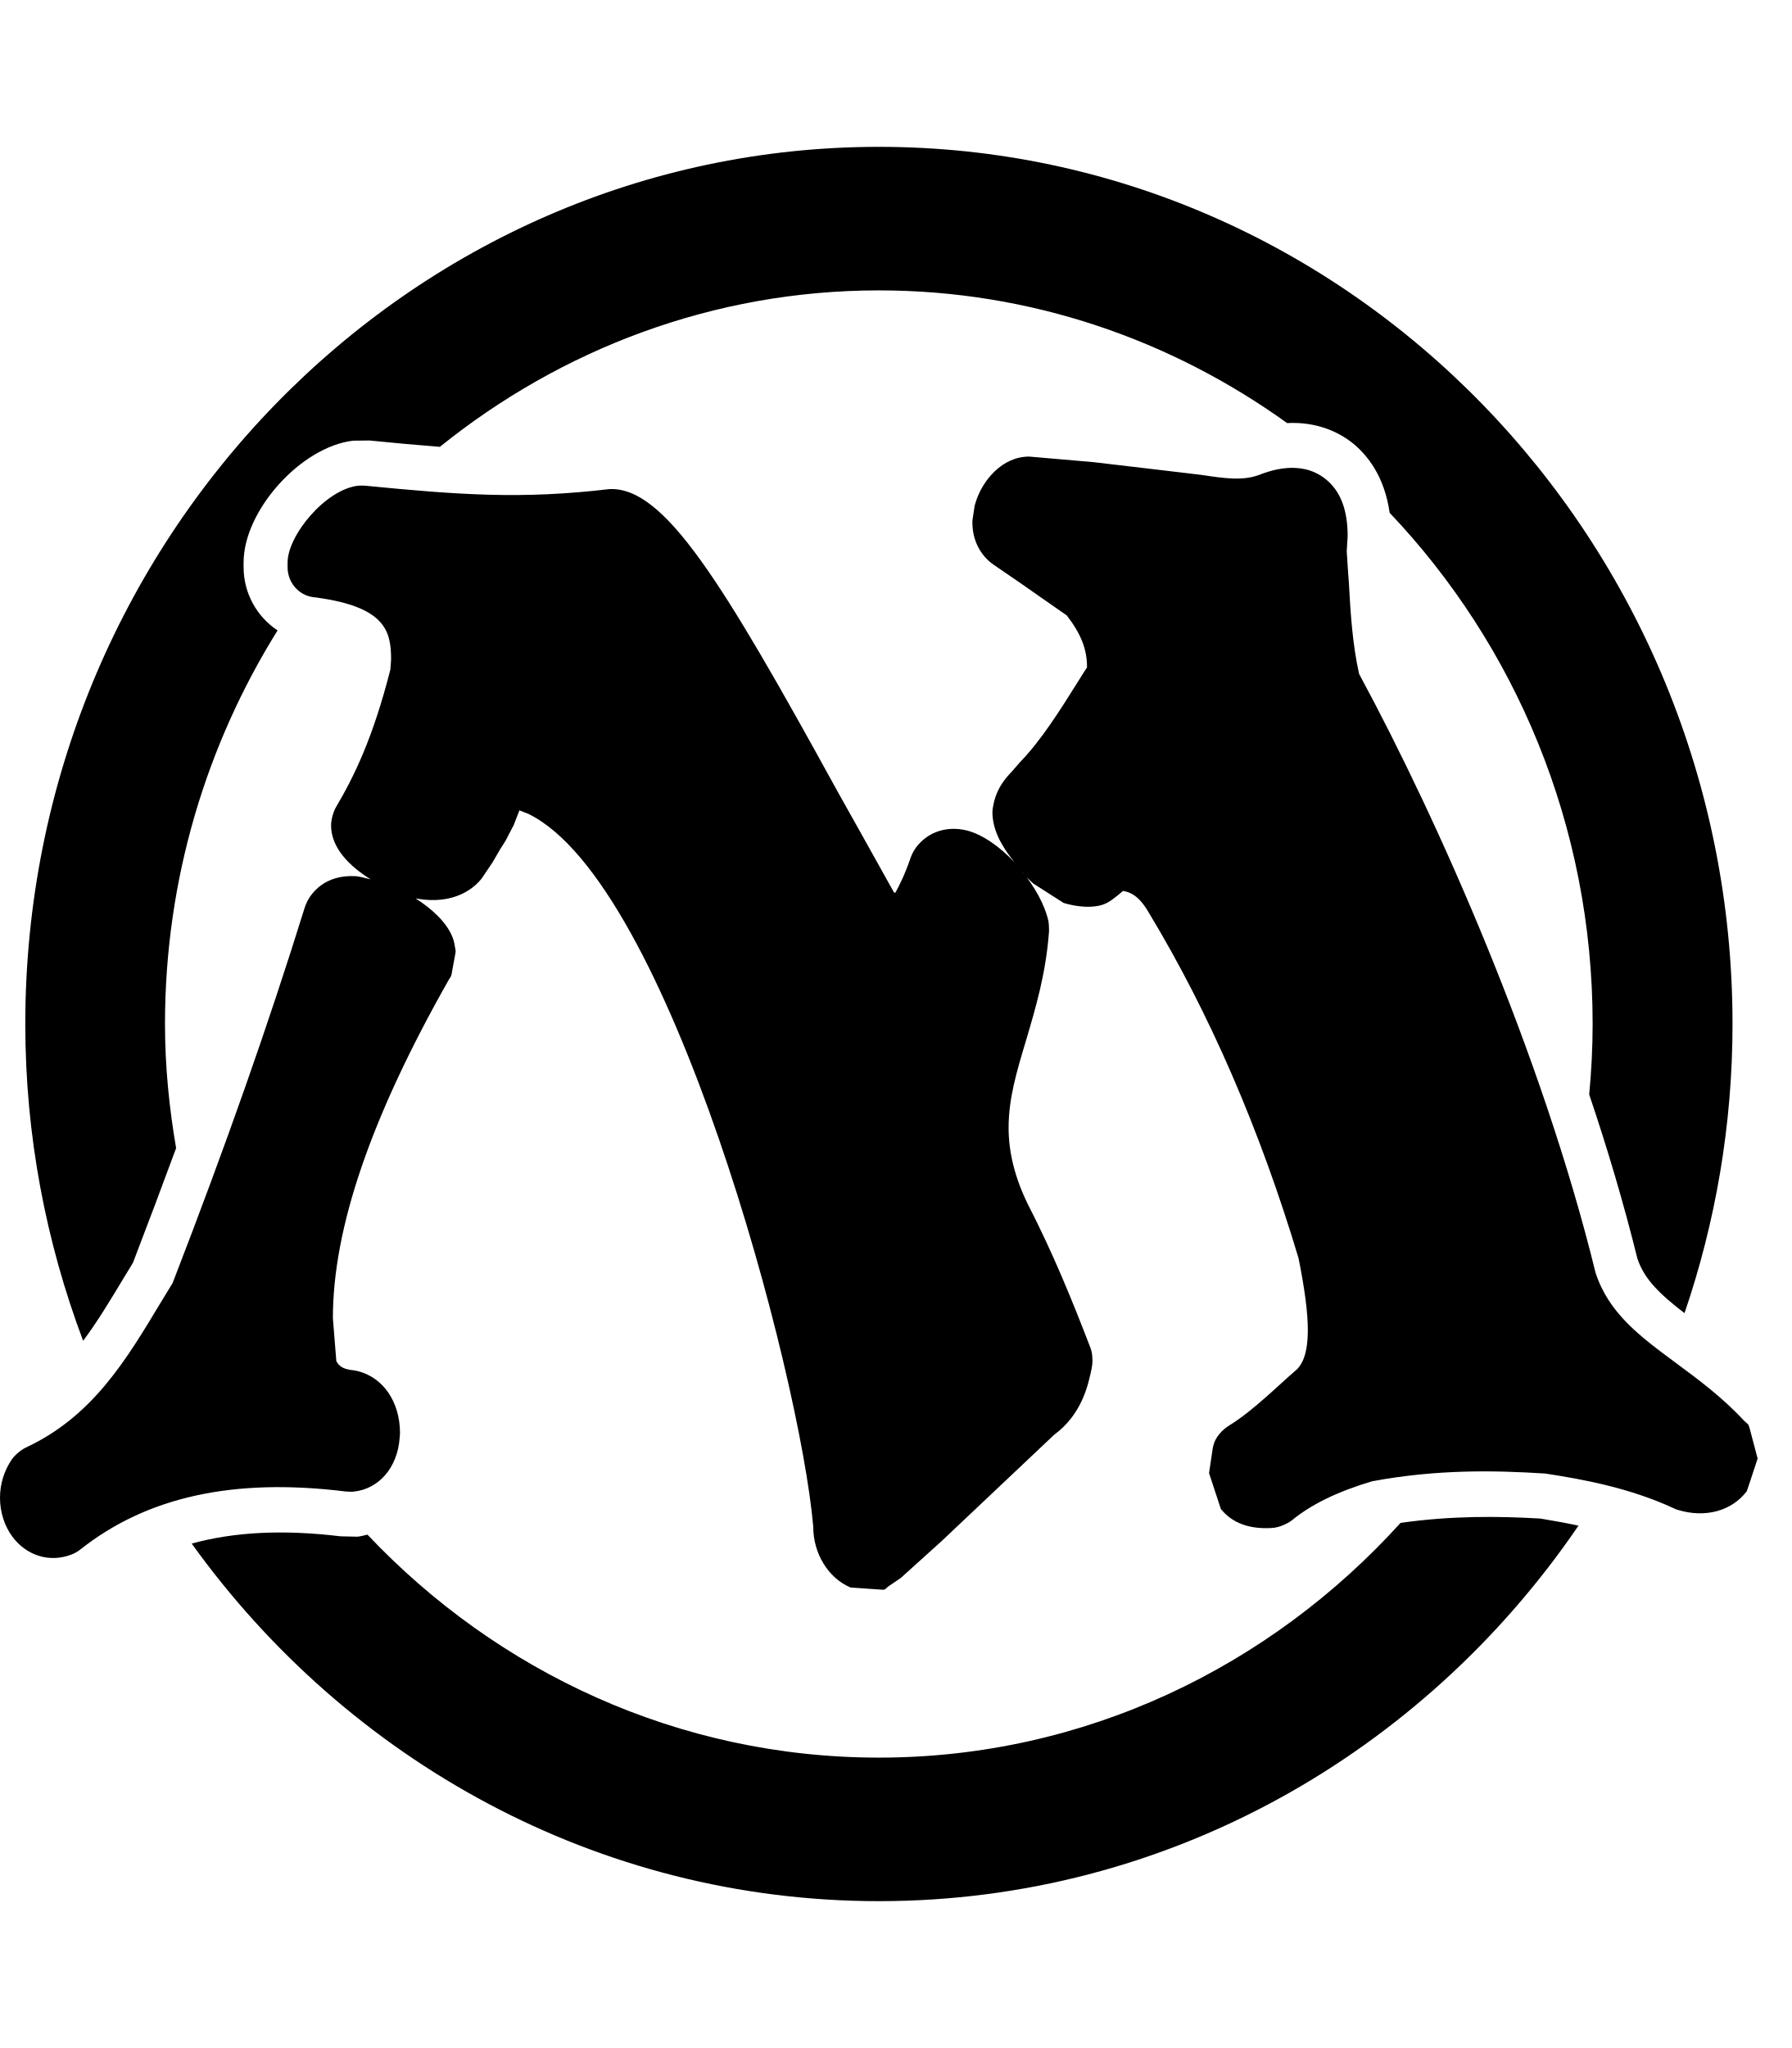
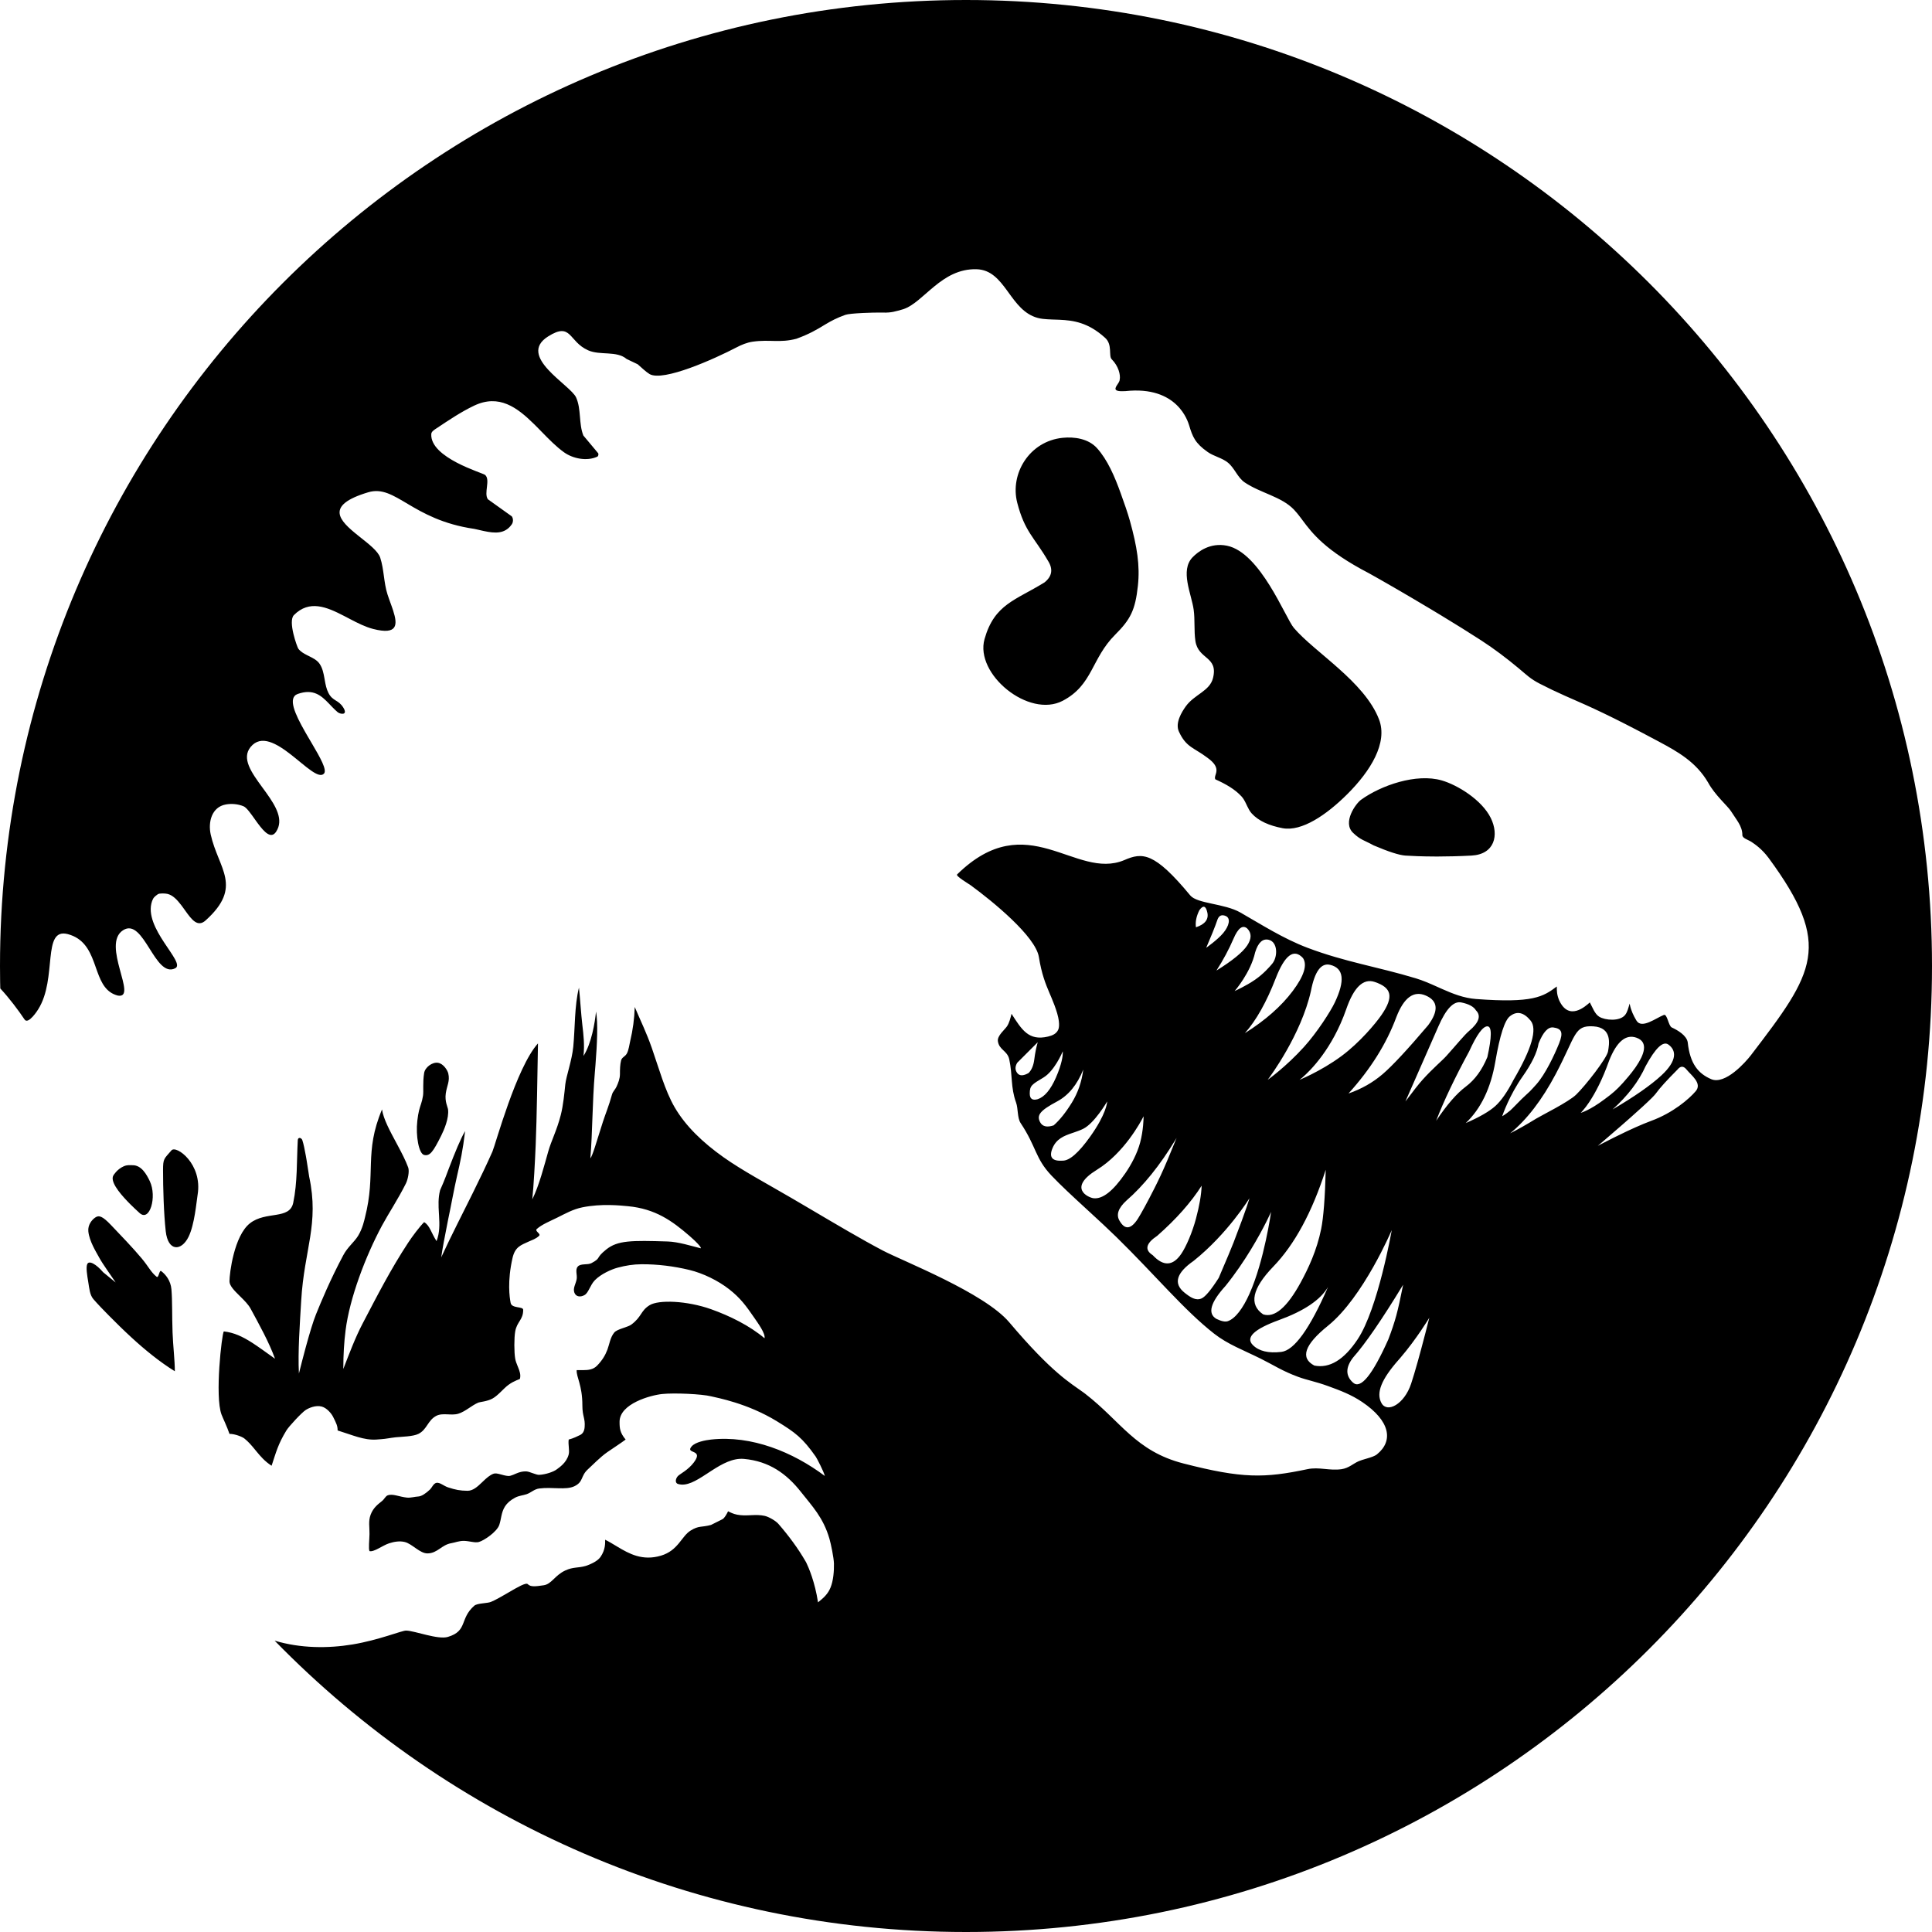
- <svg xmlns="http://www.w3.org/2000/svg" viewBox="0 0 896 1024">
-   <path d="M872.371 710.502c-11.085-11.962-22.915-20.646-34.278-29.068-18.026-13.35-33.488-24.76-40.125-45.049-26.827-109.237-78.594-226.06-118.253-299.411-3.284-14.594-4.284-30.097-5.1-45.145-.092-.382-1.002-14.761-1.096-16.268.094-1.388.466-7.369.466-7.465 0-13.565-3.82-22.895-11.201-28.686-12.459-9.832-28.201-3.852-33.278-1.888-8.103 2.99-17.394 1.603-28.201 0 .442 0-54.306-6.436-54.306-6.436.075 0-32.299-2.799-32.299-2.799-13.554 0-23.473 11.962-26.851 23.158a11.486 11.486 0 0 0-.536 2.249l-.814 5.335c-.186.836-.186 1.674-.186 2.512.092 8.612 3.912 16.172 10.641 20.837l13.367 9.163c-.092-.096 18.026 12.633 23.195 16.174 6.915 8.97 10.107 16.722 10.107 25.598v.382c-1.63 2.441-4.192 6.627-4.192 6.627-9.641 15.336-18.63 29.739-29.459 40.934-.466.575-3.913 4.497-3.913 4.497-3.004 3.183-8.009 8.494-9.477 17.944a10.983 10.983 0 0 0-.258 2.321c0 8.803 4.448 17.01 11.085 25.144-7.451-7.847-16.09-14.02-24.102-15.981-9.827-2.321-19.19.742-25.011 8.325-1 1.314-2.19 3.446-2.724 4.953-3.098 8.972-5.823 14.379-7.825 17.942l-.652-.191c-5.985-10.837-28.365-50.743-28.365-50.743-58.032-105.602-86.419-151.871-113.806-150.938-44.129 5.239-75.59 2.895-122.257-1.674a21.58 21.58 0 0 0-3.541 0c-16.37 1.865-35.302 24.856-35.302 38.422v2.319c0 7.489 5.356 13.925 12.645 14.954l2.282.287c34.022 4.76 36.84 16.819 36.84 30.838 0 0-.186 3.183-.372 5.144-8.825 34.666-18.28 53.639-27.199 68.782-1.374 2.345-2.446 6.34-2.446 9.068 0 11.387 9.361 20.55 19.818 27.01-2.632-.573-5.449-1.505-7.825-1.604-15.276-.741-21.726 8.518-23.823 12.442-.464.836-1.094 2.512-1.374 3.348-18.28 58.783-39.286 118.521-66.043 187.662-1.094 1.865-5.543 9.068-5.543 9.068-17.838 29.713-34.558 57.656-67.859 73.184-2.376 1.126-5.379 3.637-6.917 5.791C2.096 735.263.001 741.89.001 748.9c0 7.107 2.19 14.02 6.195 19.451 7.101 9.521 18.652 13.087 29.387 8.972 1.444-.48 3.354-1.58 4.541-2.536 33.37-26.436 76.78-35.958 132.716-29.044 1.096.096 2.818.172 3.82.096 12.737-1.222 22.1-11.962 23.194-26.747.094-.172.186-2.608.186-2.608 0-15.432-8.359-27.657-20.818-30.839-.746-.191-1.469-.382-2.284-.478-5.728-.551-7.357-2.225-8.733-4.569-.278-3.183-1.722-21.485-1.722-21.485 0-45.049 19.002-100.577 58.126-169.527.906-1.411.906-1.029 1.256-2.632l1.934-10.551c.075-.573.075-.838.075-1.029 0-.287-.075-.287-.258-1.413l-.37-2.152c-.188-1.101-.538-2.321-1.004-3.35-2.91-7.296-10.083-13.923-18.372-19.258 13.645 2.608 25.661-.935 32.927-9.81l5.543-8.23 3.912-6.723 2.562-4.019 3.54-6.818c.374-.48.722-1.413.908-1.963 0 0 2.376-6.171 2.538-6.46 2.282.935 4.471 1.772 4.471 1.772C334.855 441.449 399.99 686.289 406.72 763.3v.191c0 13.087 7.383 25.503 18.654 30.264l14.904 1.029c3.096.287 1.932-.172 4.564-1.961l5.635-3.828 20.284-18.302 56.402-53.279c13.926-10.192 17.092-25.049 18.746-32.992.258-1.126.444-2.799.444-4.306 0-1.483-.186-2.992-.348-4.019l-.186-.551c-.094-.741-.374-1.222-.56-1.867-8.639-22.441-18.374-46.628-31.275-71.677-6.381-13.087-9.571-25.694-9.571-38.135 0-14.57 4.006-27.943 8.663-43.447 4.89-16.555 9.989-33.565 11.551-54.666v-1.125c0-1.318-.094-2.895-.28-4.019-1.91-8.518-7.009-17.393-13.46-25.24 1.352 1.41 1.91 2.895 3.54 4.21.186.191 2.282 2.152 2.282 2.152.186.097 15.184 9.714 15.184 9.714 2.282.742 11.457 3.277 19.188 1.029l.094-.096s0 .096-.094.096c1.91-.573 3.564-1.509 5.193-2.703 1.816-1.316 3.633-2.823 5.356-4.306 3.471.551 7.919 2.249 12.832 10.742 30.483 50.456 55.68 108.592 74.962 172.901 3.098 15.502 4.634 27.01 4.634 35.886 0 12.225-2.91 16.913-5.169 19.425l-5.1 4.499c-10.107 9.235-20.47 18.685-29.203 23.924-3.376 2.057-6.823 5.885-7.731 9.808l-.28 1.125c0-.193-1.91 12.798-1.91 12.798l5.915 17.944c5.729 7.105 14.554 10.286 26.105 9.426 2.912-.263 7.103-1.963 9.455-3.828 9.827-8.038 22.938-14.379 40.218-19.523 32.555-5.98 60.849-5.431 86.419-3.828 18.816 2.895 42.103 7.083 64.483 17.466.56.287 1.188.573 1.91.739 13.647 4.116 26.851.575 34.396-9.33.092 0 5.448-16.364 5.448-16.364l-4.074-15.408c-.746-2.439-.84-1.603-2.562-3.372zM62.136 638.536s3.004-4.857 4.378-7.202a4705.767 4705.767 0 0 0 21.564-57.274c-3.47-20.192-5.565-40.839-5.565-62.06 0-72.419 20.844-139.909 56.31-196.801-10.271-6.746-17-18.517-17-31.602v-2.321c0-25.982 28.643-57.849 54.748-60.935 0 0 8.105-.096 8.197-.096a1622.75 1622.75 0 0 0 35.21 3.181c60.571-48.782 136.721-78.232 219.578-78.232 75.87 0 146.198 24.666 204.136 66.342 14.834-.742 25.569 4.401 32.556 9.834 7.475 5.98 16.114 16.626 18.746 35.048C757.753 322.473 796.503 412.571 796.503 512c0 11.866-.626 23.637-1.722 35.241 9.197 27.177 17.372 54.857 24.102 82.036 3.47 10.382 11.201 17.775 23.567 27.296 15.462-45.312 24.009-93.926 24.009-144.573 0-241.85-191.563-438.577-426.904-438.577C204.235 73.423 12.649 270.15 12.649 512c0 55.887 10.387 109.165 28.925 158.403 7.195-9.619 13.645-20.361 20.562-31.867zm708.262 120.745c6.101 1.029 12.553 2.152 19.026 3.54-77.244 113.377-205.232 187.757-349.868 187.757-140.819 0-265.895-70.456-343.675-178.785 21.308-5.885 45.851-7.081 74.426-3.637-.186 0 8.453.193 8.453.193 1.724-.193 3.376-.645 5.007-1.029 64.947 68.687 155.559 111.488 255.788 111.488 102.977 0 195.683-45.409 260.888-117.373 25.755-3.637 48.857-3.374 69.955-2.154z" />
+ <svg xmlns="http://www.w3.org/2000/svg" viewBox="0 0 848.588 848.588">
+   <path fill="#000" fill-rule="evenodd" d="M424.294 0c234.331 0 424.294 189.963 424.294 424.294S658.625 848.588 424.294 848.588c-119.037 0-226.625-49.02-303.678-127.974 11.354 3.422 23.468 3.447 34.178 1.68 11.59-1.912 21.736-6.146 23.596-6.099 3.904.099 13.904 4.099 18.33 2.78 8.803-2.626 5.062-7.96 11.574-13.681.674-.593 2.09-.845 3.546-1.035l.671-.084c1.228-.15 2.406-.285 3.108-.574 1.777-.73 4.01-1.981 6.247-3.279l.958-.557.61-.356c3.95-2.306 7.585-4.407 8.36-3.615 1.311 1.34 3.5 1 7 .5s4.865-4.361 9.5-6.5c3.548-1.637 5.5-1 9-2 3.292-1.14 5.459-2.473 6.5-4 2.188-3.21 2-6 2-7.5 1.556.75 3.11 1.691 4.713 2.66l.603.363c5.251 3.16 11.079 6.383 19.184 3.977 7.604-2.257 9-8.5 13-11 3.692-2.308 4.71-1.348 9-2.5l5-2.5c1-.5 2-2.5 2.5-3.5 1 .5 2.29 1.176 4 1.5 1.893.359 3.635.323 5.36.25l1.292-.056c1.723-.07 3.462-.087 5.348.306 1.81.377 4.908 2.154 6.118 3.55 4.49 5.18 8.629 10.725 12.044 16.668.035.061.088.16.156.296l.09.18c.921 1.873 3.756 8.4 5.092 17.306 2.5-2 4.344-3.66 5.5-6.5 1.238-3.044 1.57-7.214 1.5-10.5-.054-2.506-1.297-8.594-2-11-2.71-9.274-7.539-14.208-12.5-20.5-6.337-8.037-14-13.5-25-14.5-4.921-.447-9.642 2.207-14.073 5.054l-.736.476-.816.532-.325.213-.645.421c-4.503 2.935-8.672 5.47-12.405 4.304-1.515-.473-1-2.5 0-3.5s4.46-2.614 7-6c2.373-3.164 1.131-3.964-.133-4.527l-.169-.074-.205-.09c-.983-.427-1.754-.838-.493-2.31 1.647-1.92 6.08-2.732 8.5-3 17.832-1.965 36 5.5 50 16-.5-2-3.466-7.74-4-8.5-5.804-8.252-8.991-10.583-17-15.5-13.092-8.035-26.518-10.379-29-11-4-1-16.105-1.572-21.5-1-5.082.541-18.664 4.243-18.664 12.2 0 2.856.164 4.8 2.664 7.8-2 1.5-4.853 3.338-8 5.5-3.154 2.168-6.59 5.783-8.5 7.5-3.38 3.043-1.903 5.528-6 7.5-3.746 1.805-9.722.232-15.5 1-2.171.29-3.553 1.847-5.5 2.5-1.642.552-3.365.64-5 1.5-4.414 2.324-5.428 5.162-6.053 8.007l-.096.449-.092.449c-.046.224-.09.448-.137.672l-.094.446c-.144.668-.307 1.33-.528 1.978-1.024 3.006-6.652 6.86-9 7.5-1.657.452-4.12-.447-6.5-.5-2.054-.046-4.036.758-5.5 1-4.383.725-6.058 4.43-10.5 4.504-3.378.049-6.722-4.185-10-5.004-2.242-.56-4.681-.14-6.881.568-2.89.93-6.62 3.932-8.62 3.432-.5-1-.042-5 0-7.5.056-3.178-.578-5.593.5-8.5 1.177-3.17 3.451-4.737 5-6 1.098-.895 1.513-2.139 2.5-2.5 2.254-.824 5.063.657 8.5 1 1.584.158 3.36-.413 5-.5 1.355-.072 3.27-1.363 5-3 .328-.31.607-.707.88-1.111l.235-.347c.51-.745 1.046-1.433 1.886-1.542 1.516-.197 3.117 1.387 5 2 3.297 1.074 5.204 1.458 8.5 1.5 2.425.031 4.398-1.772 6.368-3.655l.514-.492c1.459-1.393 2.938-2.747 4.618-3.353 1.514-.547 4.057.863 6.5 1 1.239.07 3-1 4.5-1.5s2.597-.552 3.5-.5c1.326.076 4.234 1.561 5.5 1.5 2.904-.14 6.418-1.345 7.834-2.474.821-.656 4.208-2.736 5.166-6.526.442-1.749-.33-4.358 0-6.5 2-.5 4-1.5 5-2s1.85-1.453 2-3.5c.294-4.027-1-4.5-1-9.5 0-9-2.693-12.418-2.5-15.5.727 0 1.413.01 2.062.013h.637c2.604-.016 4.595-.262 6.3-2.013 2.172-2.23 3.543-4.468 4.5-7 .86-2.274 1.222-5.345 3-7.5.659-.797 2.119-1.364 3.622-1.886l.694-.239c1.267-.433 2.482-.855 3.185-1.375 4.648-3.445 4-6 8-8.5s16.5-2 27.038 1.75c8.287 2.95 16.962 7.25 23.462 12.75.5-2-2.765-6.48-4.5-9-3.564-5.177-6.054-8.622-11-12.5-4.85-3.802-11.508-7.06-17.5-8.5-6.869-1.651-13.936-2.537-21-2.5-3.669.02-6.955.554-10.5 1.5-2.753.734-7.354 2.79-10 5.5-2.09 2.14-2.76 5.471-4.5 6.5-1.687.997-3.762.92-4.5-1-.77-2.003.647-3.883 1-6 .313-1.875-.768-4.084.5-5.5 1.308-1.46 4.27-.578 6-1.5 4.493-2.393 1.5-2 6.5-6s11-4 27-3.5c4.623.144 10.5 2 14.5 3 .306-.307-.967-1.723-2.413-3.13l-.323-.312-.35-.331a62.283 62.283 0 0 0-1.914-1.727c-7.572-6.529-14.905-11.86-27-13-3.34-.315-11.552-1.21-20 .5-4.123.834-7.479 2.759-11 4.5-3.276 1.62-6.78 3.013-9 5-1.076.962 1.932 2.088 1 3-1.417 1.386-3.149 1.871-4.5 2.5-3.417 1.59-6.055 2.268-7.19 7.29-2.31 10.21-1.31 17.21-.81 19.71s5.482 1.438 5.5 3c.05 4.409-2.731 5.158-3.5 9.5-.502 2.835-.5 9.164 0 12 .186 1.055.586 2.077.997 3.086l.246.605c.693 1.708 1.3 3.39.822 5.148-.05.19-2.495.755-5.065 2.66-2.249 1.669-4.463 4.606-7 6-2.293 1.262-5.5 1.473-6.156 1.75-3.088 1.306-5.595 3.876-8.792 4.885-3.12.986-6.877-.555-9.769.977-3.723 1.973-4.013 6.006-7.783 7.889-2.384 1.19-7.349 1.238-10 1.5-.827.082-1.427.17-1.99.26l-.28.047-.13.021-.261.044c-1.186.199-2.545.413-5.84.628-5.49.358-10.5-2-17-4 0-2-.5-3-2-6-.697-1.396-2.701-3.888-5-4.5-2.638-.703-5.636.628-7 1.5-1.757 1.124-7.415 7.217-8.5 9-3.72 6.124-4.5 9.5-6.5 15.5-2.932-1.867-4.898-4.167-6.761-6.434l-.696-.848c-1.389-1.69-2.781-3.327-4.542-4.718-.854-.674-4-2-6.5-2-1-3-2.941-7.01-3.5-8.5-3-8 .127-35.284 1-36.5 4.5.5 8.21 2.265 12.5 5 2.364 1.507 6.5 4.5 10 7-2.5-7-7.081-15.286-10.748-22.036-.946-1.742-2.639-3.458-4.32-5.117l-.53-.521c-2.287-2.253-4.402-4.39-4.402-6.326 0-3.5 2-20 9-25.5s17.409-1.419 19-9c1.886-8.986 1.5-18.5 2-27.5.083-1.5 1.625-1.102 2 0 .515 1.513 1.06 4.168 1.544 6.887l.186 1.065.054.316.105.628c.59 3.541 1.031 6.732 1.11 7.104 4.5 21-2.166 31.774-3.5 54.5-.581 9.92-1.5 22.5-1 32 .793-3.167 1.784-7.04 2.83-10.904l.333-1.22c1.501-5.477 3.085-10.786 4.338-13.876 2.227-5.493 6.199-15.105 12-26 1.911-3.59 4.818-5.737 6.5-8.5 2.011-3.304 2.734-6.961 3-8 5-19.5-.5-28.5 7.5-47.5.596 4.17 3.475 9.458 6.353 14.818l.616 1.15c1.741 3.256 3.422 6.512 4.53 9.532.609 1.655-.17 5.341-1 7-3.5 7-7.678 13.254-10.5 18.5-7.245 13.473-14.224 31.885-16 46-.665 5.294-1 10.5-1 17 2.576-6.64 5.196-13.692 8.5-20 6.414-12.241 12.349-23.866 20-35.5 1.873-2.847 5-7 7-9 2.5 1.5 3 4.5 5.445 8.346 1.43-3.662 1.328-7.345 1.113-11.065l-.07-1.175c-.199-3.335-.367-6.7.513-10.106 1.065-2.396 1.898-4.396 2.5-6l.2-.534.402-1.067.404-1.066.405-1.063c2.565-6.71 5.155-13.046 7.089-16.27-1 8.5-2.116 13.49-3.5 19.5-1.404 6.093-2.682 13.383-3.99 19.497-1.522 7.55-2.526 13.052-3.01 16.503l-.001-.002.338-.74c1.935-4.237 4.31-9.072 6.865-14.197l.453-.908.966-1.934c1.46-2.918 2.961-5.91 4.458-8.921l.997-2.01c2.986-6.038 5.915-12.109 8.424-17.788 1.302-2.947 10.5-37 20-47.5-.232 12.777-.5 32.5-1 44.5-.305 7.321-.873 18.04-1.5 24 3-6 5.291-14.993 7-21 1.392-4.896 3.758-9.212 5.5-16 1.129-4.4 1.607-9.764 2-13.5.374-3.556 2.923-10.574 3.5-16.5.815-8.367.5-18 2.5-26 .5 4.5.913 11.553 1.5 16.5.502 4.237 1 8.5.5 13.5 3.5-5.5 5-14.5 5.5-19.5.902 4.96.49 14.067-.249 23.44l-.098 1.223-.101 1.225-.052.612c-1.181 13.888-1 26-2 38 1.099-1.465 2.47-6.547 5.5-16 1.105-3.449 2.713-7.259 4-12 .387-1.424 1.4-2.183 2-3.5.73-1.603 1.5-3.5 1.5-5.5s.046-4.261.5-6c.38-1.457 1.708-1.635 2.5-3 .852-1.47 1.168-4.12 1.5-5.5a73.554 73.554 0 0 0 2-15c2.763 6.51 5.103 11.164 7.5 18 3.074 8.767 5.74 18.652 10 26 4.844 8.356 12.45 15.586 21.5 22 8.301 5.883 19.09 11.626 30 18 1.845 1.078 3.696 2.165 5.547 3.254l2.22 1.307c11.463 6.756 22.79 13.48 32.233 18.439 8.878 4.663 44.5 18.5 55.5 31.5 18.938 22.382 26.825 26.607 32.462 30.721l.346.255.171.127.349.264.172.133c15.5 12 21.996 25.102 43 30.5 25.873 6.65 35.5 6.5 54.5 2.5 5.107-1.075 9.68.8 15 0 3.178-.478 5.014-2.43 7.5-3.5.819-.353 1.832-.658 2.876-.964l.787-.23c1.706-.502 3.385-1.036 4.337-1.806 7.38-5.97 5.764-14.746-6.5-23-4.798-3.229-9.5-5-15-7s-9.085-2.571-13-4c-6.962-2.54-11.02-5.279-16.5-8-7.744-3.846-14.47-6.289-20.5-11-13.228-10.334-25.987-25.852-43-42.5-3.603-3.526-7.708-7.31-11.808-11.078l-1.535-1.411c-5.624-5.17-11.116-10.243-15.157-14.511-7.19-7.594-6.5-12.5-13.5-23-1.513-2.27-1.055-6.378-2-9-2.459-6.82-1.484-11.911-3-19-.825-3.857-4.472-4.091-5-8-.322-2.383 3-5 4-6.5s1.5-3.5 2-5.5c4.5 7 7.5 12 16 10 2.016-.475 3.683-1.233 4.5-3 .832-1.802.123-5.27-.443-7.188-.767-2.596-1.615-4.739-2.481-6.8l-.306-.724-.278-.652-.278-.653c-1.76-4.139-3.508-8.443-4.714-15.983-1.5-9-20.06-24.247-30-31.5-.839-.612-6.633-4.004-5.903-4.72 30.903-30.28 51.903 2.72 73.403-6.28 8-3.5 13.223-3.56 29 15.5 3.05 3.685 15 3.5 22 7.5 9.216 5.266 18.841 11.465 29.5 15.5 16.472 6.235 30.699 8.31 47.558 13.407 3.138.95 6.127 2.258 9.104 3.59l1.275.57 1.277.57c4.684 2.07 9.435 3.96 14.786 4.363 25.065 1.889 29.5-1 35.5-5.5 0 2 0 3.5 1 6 4.288 9.447 11.667 2.624 13.5 1 1.167 2.124 2.137 5.056 4.131 6.282 2.635 1.62 9.06 2.125 11.369-.782 1.047-1.318 1.446-3.225 1.901-4.693l.098-.306.092.495c.522 2.62 1.649 4.872 2.71 6.672l.199.332c2.283 3.787 8.582-1.162 12-2.5 1.528-.598 2.011 4.81 3.5 5.5 2.67 1.238 6.5 3.5 7 6.5 1 9.5 4.664 13.769 10.28 16.19 6.155 2.654 15.124-7.431 17.497-10.533 27.853-36.4 36.138-48.06 7.723-86.657-3-4-6-6-7.5-7s-4-1.58-4-3c0-4-2.603-6.655-5-10.5-1.395-2.238-7-7-10-12.5-5.296-9.148-13.54-13.704-21.574-18.005l-.926-.495c-20.74-11.097-29.626-14.961-37.193-18.274l-.461-.202-.716-.314-1.42-.626-.709-.314a199.872 199.872 0 0 1-11.001-5.27c-4.17-2.153-5.674-3.783-9.303-6.807-5.247-4.372-10.71-8.513-16.441-12.226-5.312-3.442-11.275-7.144-17.232-10.758l-1.233-.747-.616-.372-1.23-.741-1.226-.737-1.221-.732c-10.97-6.565-21.215-12.445-26.498-15.38-19.238-10.004-24.953-17.607-29.225-23.339l-.268-.36-.265-.354-.131-.175-.323-.428c-.91-1.202-1.796-2.315-2.788-3.344-5.49-5.696-14.687-7.236-21.582-11.9-3.136-2.12-4.418-6.261-7.342-8.665-2.584-2.125-6.138-2.758-8.881-4.672-5.584-3.895-6.695-6.763-8.195-11.763-.5-1.5-5-17.5-28-15-5.783.361-4.512-1.367-3.363-3.109l.114-.174.112-.174c.037-.058.073-.115.108-.173l.102-.171c.247-.427.427-.838.427-1.2.458-2.059-.5-6-3.5-9-1.5-1.5.5-6.5-3-9.5-7.364-6.661-13.871-7.572-19.863-7.841l-.663-.028c-.33-.013-.66-.024-.988-.035l-.653-.021a593.59 593.59 0 0 1-.325-.01l-.648-.023c-1.4-.05-2.772-.118-4.123-.275-6.54-.76-10.35-5.172-13.795-9.832l-.514-.7-.511-.701-.212-.292-.636-.873c-3.531-4.829-7.137-9.248-13.488-9.409-15.405-.389-23.081 14.54-32.081 17.54-3.5 1-5.31 1.628-9 1.5a35.056 35.056 0 0 0-1.029-.014h-.45c-1.738.004-4.413.06-7.05.18l-.895.045c-3.12.162-6.03.418-7.076.79-3.757 1.336-6.195 2.662-8.51 4.035l-.63.376-.628.378c-2.938 1.772-6.028 3.637-11.732 5.71-7.314 1.93-11.69.218-19.18 1.282-2.511.356-4.926 1.362-7.173 2.537-9.437 4.935-32.147 15.182-38.147 11.682-1.721-1.047-3.655-2.982-5.19-4.286l-4.866-2.33c-4.4-3.739-11.621-1.466-16.9-3.806-8.714-3.863-7.238-12.61-17.555-6.126-13.935 8.757 9.77 21.257 12.267 26.846 2.311 5.17 1.087 11.427 3.173 16.693l6.538 7.822c.189.476.042 1.262-.423 1.478-4.545 2.105-10.676.875-14.576-1.904-3.437-2.449-6.682-5.784-9.956-9.135l-.702-.718-.703-.717c-.42-.426-.841-.851-1.264-1.273l-.508-.503c-7.457-7.359-15.42-13.38-26.397-8.155-5.791 2.756-11.133 6.388-16.478 9.933-.957.634-2.266 1.392-2.327 2.538-.554 10.498 22.643 17.026 23.67 17.964 2.412 2.201-.702 8.022 1.197 10.679l10.5 7.5c.695.973.678 2.515 0 3.5-2.998 4.355-7.499 3.96-12.172 2.967l-.55-.12-.277-.06-.584-.133c-.39-.089-.78-.18-1.17-.268l-.875-.198a68.887 68.887 0 0 0-.872-.188c-27.5-4-34.534-19.675-46.572-16.067-19.38 5.81-12.55 12.48-4.604 18.86l.736.588c4.057 3.229 8.203 6.374 9.154 9.283 1.696 5.186 1.513 10.861 3.173 16.06.247.775.522 1.567.805 2.361l.19.53.288.796.165.455.164.454.162.452.16.45c.158.45.31.894.456 1.333l.142.437c1.95 6.078 2.075 10.78-8.877 7.949-3.333-.862-6.713-2.565-10.085-4.326l-1.349-.706-.716-.374-.59-.306c-7.668-3.963-15.22-7.166-22.003-.353-2.721 2.733 1.461 14.128 1.947 14.771.985 1.306 2.446 2.129 3.964 2.891l.761.379c1.779.88 3.539 1.773 4.612 3.35 1.256 1.847 1.715 4.06 2.117 6.308l.17.964c.344 1.93.723 3.849 1.603 5.549 1.908 3.685 4.337 2.887 6.527 6.412 2.19 3.525-1.374 2.955-2.5 2a32.062 32.062 0 0 1-2.152-2.034l-.373-.385-.37-.385-.552-.577-.367-.383c-3.419-3.552-6.85-6.623-13.686-4.236-4.568 1.595-1.189 8.9 3.114 16.47l.329.576.498.864.167.288.548.94c.4.684.802 1.366 1.2 2.041l.395.672c3.61 6.138 6.703 11.563 5.249 13.149-4.529 4.94-23-23-32.23-11.686-4.063 4.981.385 11.202 5.08 17.628l.576.787.434.595.431.596.428.596c4.19 5.865 7.676 11.785 4.28 16.984-2.201 3.372-5.159.249-7.987-3.557l-.292-.396-.145-.2-.31-.428a141.59 141.59 0 0 1-.156-.215l-.307-.43c-1.944-2.722-3.76-5.368-5.145-5.936-2.412-.988-5.216-1.25-7.78-.784-6.163 1.12-7.848 7.673-6.614 13.22 3.358 15.102 14.333 22.793-2.263 37.726-3.485 3.136-6.081-.332-8.924-4.305l-.3-.42-.303-.421-.152-.212-.306-.422c-.154-.21-.308-.42-.464-.63l-.329-.433c-1.762-2.3-3.693-4.326-6.023-4.842-.896-.198-3.46-.358-4.2.185-1.337.983-1.95 1.434-2.5 3-4.139 11.8 15 27 10.202 29.478-9.03 4.663-13.785-22.52-22.92-16.704-9.781 6.226 6.719 30.226-2.281 28.726-5.16-1.298-7.224-5.548-8.986-10.342l-.228-.628-.226-.633-.226-.637-.226-.64c-.075-.213-.151-.427-.228-.64l-.26-.719-.222-.6c-1.984-5.289-4.613-10.352-11.398-12.161-11.5-3-4.5 19.5-13 33-.098.227-4.38 6.93-6 4.5-2.597-3.895-6.702-9.4-10.668-13.631l-.07-2.853L0 424.294C0 189.963 189.963 0 424.294 0Zm203.5 578.794s-5.584 9.306-12.712 17.595l-.524.604-.264.3c-7.5 8.5-10 14.5-7.5 19s10 .5 13-8.5c.84-2.52 1.837-5.901 2.837-9.466l.214-.766c.428-1.537.855-3.099 1.269-4.632l.205-.763a894.678 894.678 0 0 0 3.475-13.372Zm-11.5-14.5c-9.333 15.333-16.667 26-22 32-3.333 4.333-3.333 8 0 11s8.5-3.333 15.5-19c1.495-3.906 2.662-7.406 3.5-10.5.838-3.094 1.838-7.594 3-13.5Zm-574.5-29.5c1.621-1.126 3.122-.764 7.014 3.334 3.625 3.816 9.651 10.039 13.486 14.666 3.048 3.678 3.973 5.96 6.5 8 .431.348.712-.31.975-1.048l.112-.318c.26-.741.52-1.429.913-1.134 2 1.5 4.171 4.207 4.5 8 .452 5.222.22 11.347.5 19 .214 5.852 1 12.233 1 17-6.5-4-13.267-9.513-18.935-14.738-3.92-3.614-6.307-5.98-10.065-9.762-1.893-1.905-5.059-5.162-6.797-7.208-1.576-1.856-1.765-4.68-2.203-7.292-.573-3.411-1.066-6.584-.5-8 .76-1.9 4 0 7 3.5l5.498 4.498-.354-.542c-2.076-3.138-5.072-7.145-6.9-10.428l-.31-.572c-.826-1.568-4.035-6.578-4.434-10.956-.255-2.796 1.53-4.98 3-6Zm569.5 5.5s-12.5 29.5-28 42c-10.333 8.333-12.333 14.167-6 17.5 6.667 1.333 13-2.5 19-11.5 9-13.5 15-48 15-48Zm-28 25c-3.333 5.667-10.5 10.5-21.5 14.5s-14.833 7.667-11.5 11c2.667 2.667 6.833 3.667 12.5 3 5.667-.667 12.5-10.167 20.5-28.5Zm-25-33s-.63 1.43-1.831 3.838l-.257.512c-3.043 6.046-9.287 17.455-17.912 28.15-6.667 7.333-8 12.167-4 14.5 2.205 1.058 3.872 1.391 5 1 3.302-1.146 6.635-5.609 9.5-12 6.5-14.5 9.5-36 9.5-36Zm24-18.5c-6 18.667-13.667 32.833-23 42.5-9.333 9.667-10.833 16.667-4.5 21 5 1.667 10.5-3 16.5-14 3.308-6.066 7.11-14.09 9-23.5 1.025-5.104 1.691-13.77 2-26Zm-33.5 12.501c-.19.309-9.65 15.619-24.5 27.499-7.667 5.333-9 10-4 14 2.542 2.033 4.958 3.654 7.5 2.5 1.639-.744 4.139-3.744 7.5-9 3.461-8.073 5.628-13.24 6.5-15.5 6.043-15.667 6.981-19.425 7-19.499Zm-21-5.501c-4.667 7.333-11.167 14.667-19.5 22-5 3.333-5.667 6.167-2 8.5 4.667 5 8.833 4.833 12.5-.5 2.238-3.256 4.927-9.61 6.5-15.5 1.528-5.722 2.361-10.556 2.5-14.5Zm-452.5-15.5c2-2.5 13.769 5.887 11.5 19.5-.5 3-1.3 13.062-4 18.5-3.134 6.312-9 6.5-10-2.5-.87-7.833-1.184-19.053-1.184-26.825 0-5.141.425-4.89 3.684-8.675Zm441.497-5.497-.523.867c-6.841 11.253-14 20.13-21.474 26.63-3.667 3.333-4.667 6.333-3 9 2.333 4 5 3.667 8-1 1.3-2.023 4.256-7.404 7.145-13.142l.412-.822.42-.844.415-.845.412-.843c.409-.843.81-1.68 1.196-2.504 1.704-3.63 4.037-9.13 7-16.5l-.003.003ZM54.294 512.294c1.574-.7 2.5-.5 4-.5 3.841 0 6.104 4.053 7.5 7 3.246 6.852-.02 18.05-4.474 14.01a118.532 118.532 0 0 1-4.028-3.814l-.514-.516-.241-.246-.48-.495c-4.14-4.303-7.668-8.98-6.263-11.44.05-.088 1.574-2.699 4.5-4Zm448-22-.08.162-.063.124c-1.092 2.146-8.397 15.854-20.357 23.214-13 8-3.825 12.22-1.5 12.5 3.925.47 8.5-3 14-11 2.52-3.667 5.191-8.555 6.5-13.5 1.406-5.312 1.495-10.47 1.5-11.364Zm-16-6.498c-.172.293-5.578 9.537-10.5 11.998-1.226.613-2.513 1.076-3.793 1.514l-.59.2-.589.2c-3.517 1.203-6.83 2.51-8.528 6.586-1.667 4-.167 5.833 4.5 5.5 3 0 7-3.5 12-10.5 7.13-9.982 7.482-14.993 7.499-15.463v-.035Zm-300-12.502c.409-2.53 3.57-4.832 6-4.5 2.513.343 4.294 3.386 4.597 4.676.811 3.453-.601 5.312-1.097 8.824-.496 3.512.87 5.97 1 7 .482 3.83-1.734 8.968-3 11.5-3.5 7-4.94 9.098-7.5 8.5-2.34-.546-3.752-8.4-3-15 .45-3.956 1.034-5.582 1.574-7.24l.12-.37c.295-.932.574-1.926.806-3.39.322-2.033-.198-5.684.5-10Zm554.5-1.5c-1.333-1.667-2.667-1.667-4 0-4.667 4.667-7.833 8.167-9.5 10.5-.287.401-.843 1.013-1.604 1.782l-.365.366c-2.086 2.071-5.422 5.1-8.934 8.212l-.64.566-.322.284-.73.642c-.683.602-1.366 1.201-2.043 1.792l-.577.504c-5.466 4.766-10.285 8.852-10.285 8.852s2.705-1.45 6.544-3.37l.584-.292c1.58-.787 3.327-1.641 5.144-2.5l.684-.323c1.03-.484 2.078-.967 3.126-1.438l.698-.312c2.327-1.033 4.632-1.996 6.72-2.765 9.5-3.5 16.5-9.5 19.5-13s-2-7-4-9.5Zm-41-19c-8.5-.5-7.5 4-16.5 21-6 11.333-12.667 20-20 26 3.333-1.667 7.167-3.833 11.5-6.5 2.151-1.324 14.123-7.233 17.5-10.5 4.049-3.917 13.5-16 14-19s2-10.5-6.5-11Zm-224 19c-2.667 6.667-6.5 11.333-11.5 14-7.5 4-9 6-7.5 9 1 2 3 2.5 6 1.5 2.667-2.333 5.333-5.667 8-10s4.333-9.167 5-14.5Zm196.5-21.5c-3-3.667-6-4.333-9-2-2.333 1.667-4.5 8.333-6.5 20s-6.333 20.667-13 27c6.055-2.637 10.388-5.137 13-7.5 2.612-2.363 5.278-6.196 8-11.5 8-13.667 10.5-22.333 7.5-26Zm-19 2.5c-2 0-4.667 3.667-8 11-6.333 11.667-11.167 21.833-14.5 30.5 4.667-7 9-12 13-15s7.167-7.333 9.5-13c2-9 2-13.5 0-13.5Zm29 .5c-2.333-.333-4.5 2-6.5 7-.667 4-3 8.833-7 14.5-5.757 8.155-8.752 16.771-8.985 17.456l-.015.044.015-.008c.144-.075 1.295-.7 3.485-2.492.176-.144.471-.427.866-.82l.278-.277c.925-.929 2.273-2.32 3.856-3.903 1.611-1.611 2.184-1.976 3.458-3.237l.274-.274c.666-.673 1.523-1.59 2.768-2.99 4-4.5 8-13 10-18s1-6.5-2.5-7Zm36.5 4.5c-4.667-1.667-8.667 1.667-12 10-3.031 8.588-6.19 14.369-8.574 17.987l-.32.48c-.42.622-.813 1.174-1.174 1.66l-.231.307c-1.033 1.36-1.767 2.134-2.06 2.428l-.078.077-.047.046-.016.015s3.91-1.022 10.5-6c.583-.44 1.13-.849 1.661-1.254l.396-.304.197-.153.391-.308c2.15-1.705 4.268-3.677 7.855-7.981a59.658 59.658 0 0 0 2.925-3.788l.306-.44c3.583-5.219 5.73-10.822.269-12.772Zm14 3c-2.333-1.667-5.667 1.5-10 9.5-3 6.667-7.833 13-14.5 19 9.667-5.667 16.833-10.667 21.5-15 7-6.5 6.5-11 3-13.5Zm-91-18.5c-3.333-.667-6.667 2.833-10 10.5l-14.5 33c3.44-4.6 5.94-7.766 7.5-9.5 4.594-5.108 8.428-8.209 10.5-10.5 4.584-5.07 7.858-9.188 10-11 4.333-3.667 5.333-6.667 3-9-1-1.667-3.167-2.833-6.5-3.5Zm-175 21.5-.027.063c-.331.783-3.726 8.589-8.473 11.437-5 3-6 3.5-6 7 0 2.333 1.167 3.167 3.5 2.5 3-1 5.667-4.167 8-9.5 2.683-6.133 3.015-9.622 3.024-10.916v-.156a3.773 3.773 0 0 0-.024-.428Zm159.5-24.5c-5.333-2.333-9.667.833-13 9.5-4.333 11.667-11.333 22.833-21 33.5 5.692-1.974 10.692-4.808 15-8.5s10.974-10.859 20-21.5c4.667-6.333 4.333-10.667-1-13Zm-22.5-6c-5-1.667-9.167 2.333-12.5 12-6.075 17.415-15.759 26.957-19.22 29.954l-.244.21c-.66.561-1.036.836-1.036.836l.029-.012c.057-.023.198-.082.415-.175l.189-.081a88.51 88.51 0 0 0 4.15-1.937l.503-.252c3.592-1.808 8.524-4.555 13.214-8.043 7.911-5.883 14.9-14.218 17.5-18 5.5-8 4.5-12-3-14.5Zm-19.5-7.5c-4-1-6.833 2.833-8.5 11.5-4.32 19.2-17.856 37.478-18.932 38.91l-.05.067-.018.023s8.02-5.67 16-14.5c5.704-6.312 11.624-15.54 13.5-19.5 4.5-9.5 4-15-2-16.5Zm-128.5 34-9 9c-1 1.667-1 3.167 0 4.5 1 1.333 2.667 1.333 5 0 1.333-1.333 2.167-3.333 2.5-6 .333-2.667.833-5.167 1.5-7.5Zm116.5-37c-4-4.333-8-1.333-12 9s-8.5 18.333-13.5 24c9-5.667 16-11.833 21-18.5s6.5-11.5 4.5-14.5Zm-15-8c-2.667-.667-4.667 1.167-6 5.5-2 9-9 17-9 17s4.98-2.215 9-5c3.65-2.528 6.31-5.573 7.5-7 2.5-3 2.5-9.5-1.5-10.5Zm-9.5-5c-2-1.667-4-.167-6 4.5s-4.5 9.333-7.5 14c7-4.333 11.5-8 13.5-11s2-5.5 0-7.5Zm-9.5-5.5c-1.667-.667-2.833-.167-3.5 1.5-.517 1.552-1.272 3.52-2.04 5.432l-.23.572a287.157 287.157 0 0 1-2.703 6.433l-.027.063s5-3.5 7.5-6.5 3.5-6.5 1-7.5Zm-8-1.5c-.667-3-1.833-3.333-3.5-1-1.333 2.667-1.833 5.167-1.5 7.5 4-1.333 5.667-3.5 5-6.5Zm67.5-49.5c8.761-6.335 24.295-11.76 35.5-8.5 6.917 2.013 17.567 8.529 21.5 16.5 3.683 7.465 1.742 15.96-8.5 16.5-5.515.29-10.454.4-14.685.407h-1.001c-6.257-.013-10.85-.244-13.314-.407-2.727-.18-7.394-1.68-14-4.5-4.068-2.263-5.642-2.276-9-5.5-4.755-4.565 1.181-12.823 3.5-14.5Zm-74-106.5c2.458-2.554 7.777-6.592 15.113-5.102 14.735 2.993 25.666 31.722 29.387 36.102 9.107 10.721 31.015 23.535 37.41 40.179 3.958 10.301-3.765 22.704-13.91 32.82-9.11 9.085-20.038 16.568-28.455 14.968-5.77-1.096-10.498-3.117-13.545-6.467-.852-.937-1.44-2.078-1.997-3.246l-.476-1.002c-.56-1.168-1.157-2.311-2.027-3.252-2.917-3.154-6.832-5.396-11.5-7.5-1-2 3.5-4.5-3.5-9.5-5.882-4.454-9.305-4.476-12.5-11.5-1.709-3.757 1.251-8.554 3-11 3.814-5.337 10.575-6.693 12-12.5 2.362-9.625-6.53-8.008-7.745-16.288-.658-4.48-.136-9.225-.755-13.712-.952-6.9-6.084-17.197-.5-23Zm-57-52.5c5-.5 11.202.322 15 4.5 4.623 5.085 7.84 12.552 10.5 20 1.48 4.142 2.962 8.264 4 12 3.152 11.346 4.46 19.547 3.5 28.5-1.16 10.807-3.324 14.823-10 21.5-10.5 10.5-9.76 22.042-23 29-14.907 7.833-38.714-11.703-34.357-27.102 4.357-15.398 13.595-16.976 26.357-24.898 3.333-2.667 3.833-5.833 1.5-9.5-6.02-10.318-10.218-12.746-13.5-25.5-3.267-12.696 5.316-27.032 20-28.5Z" />
</svg>
